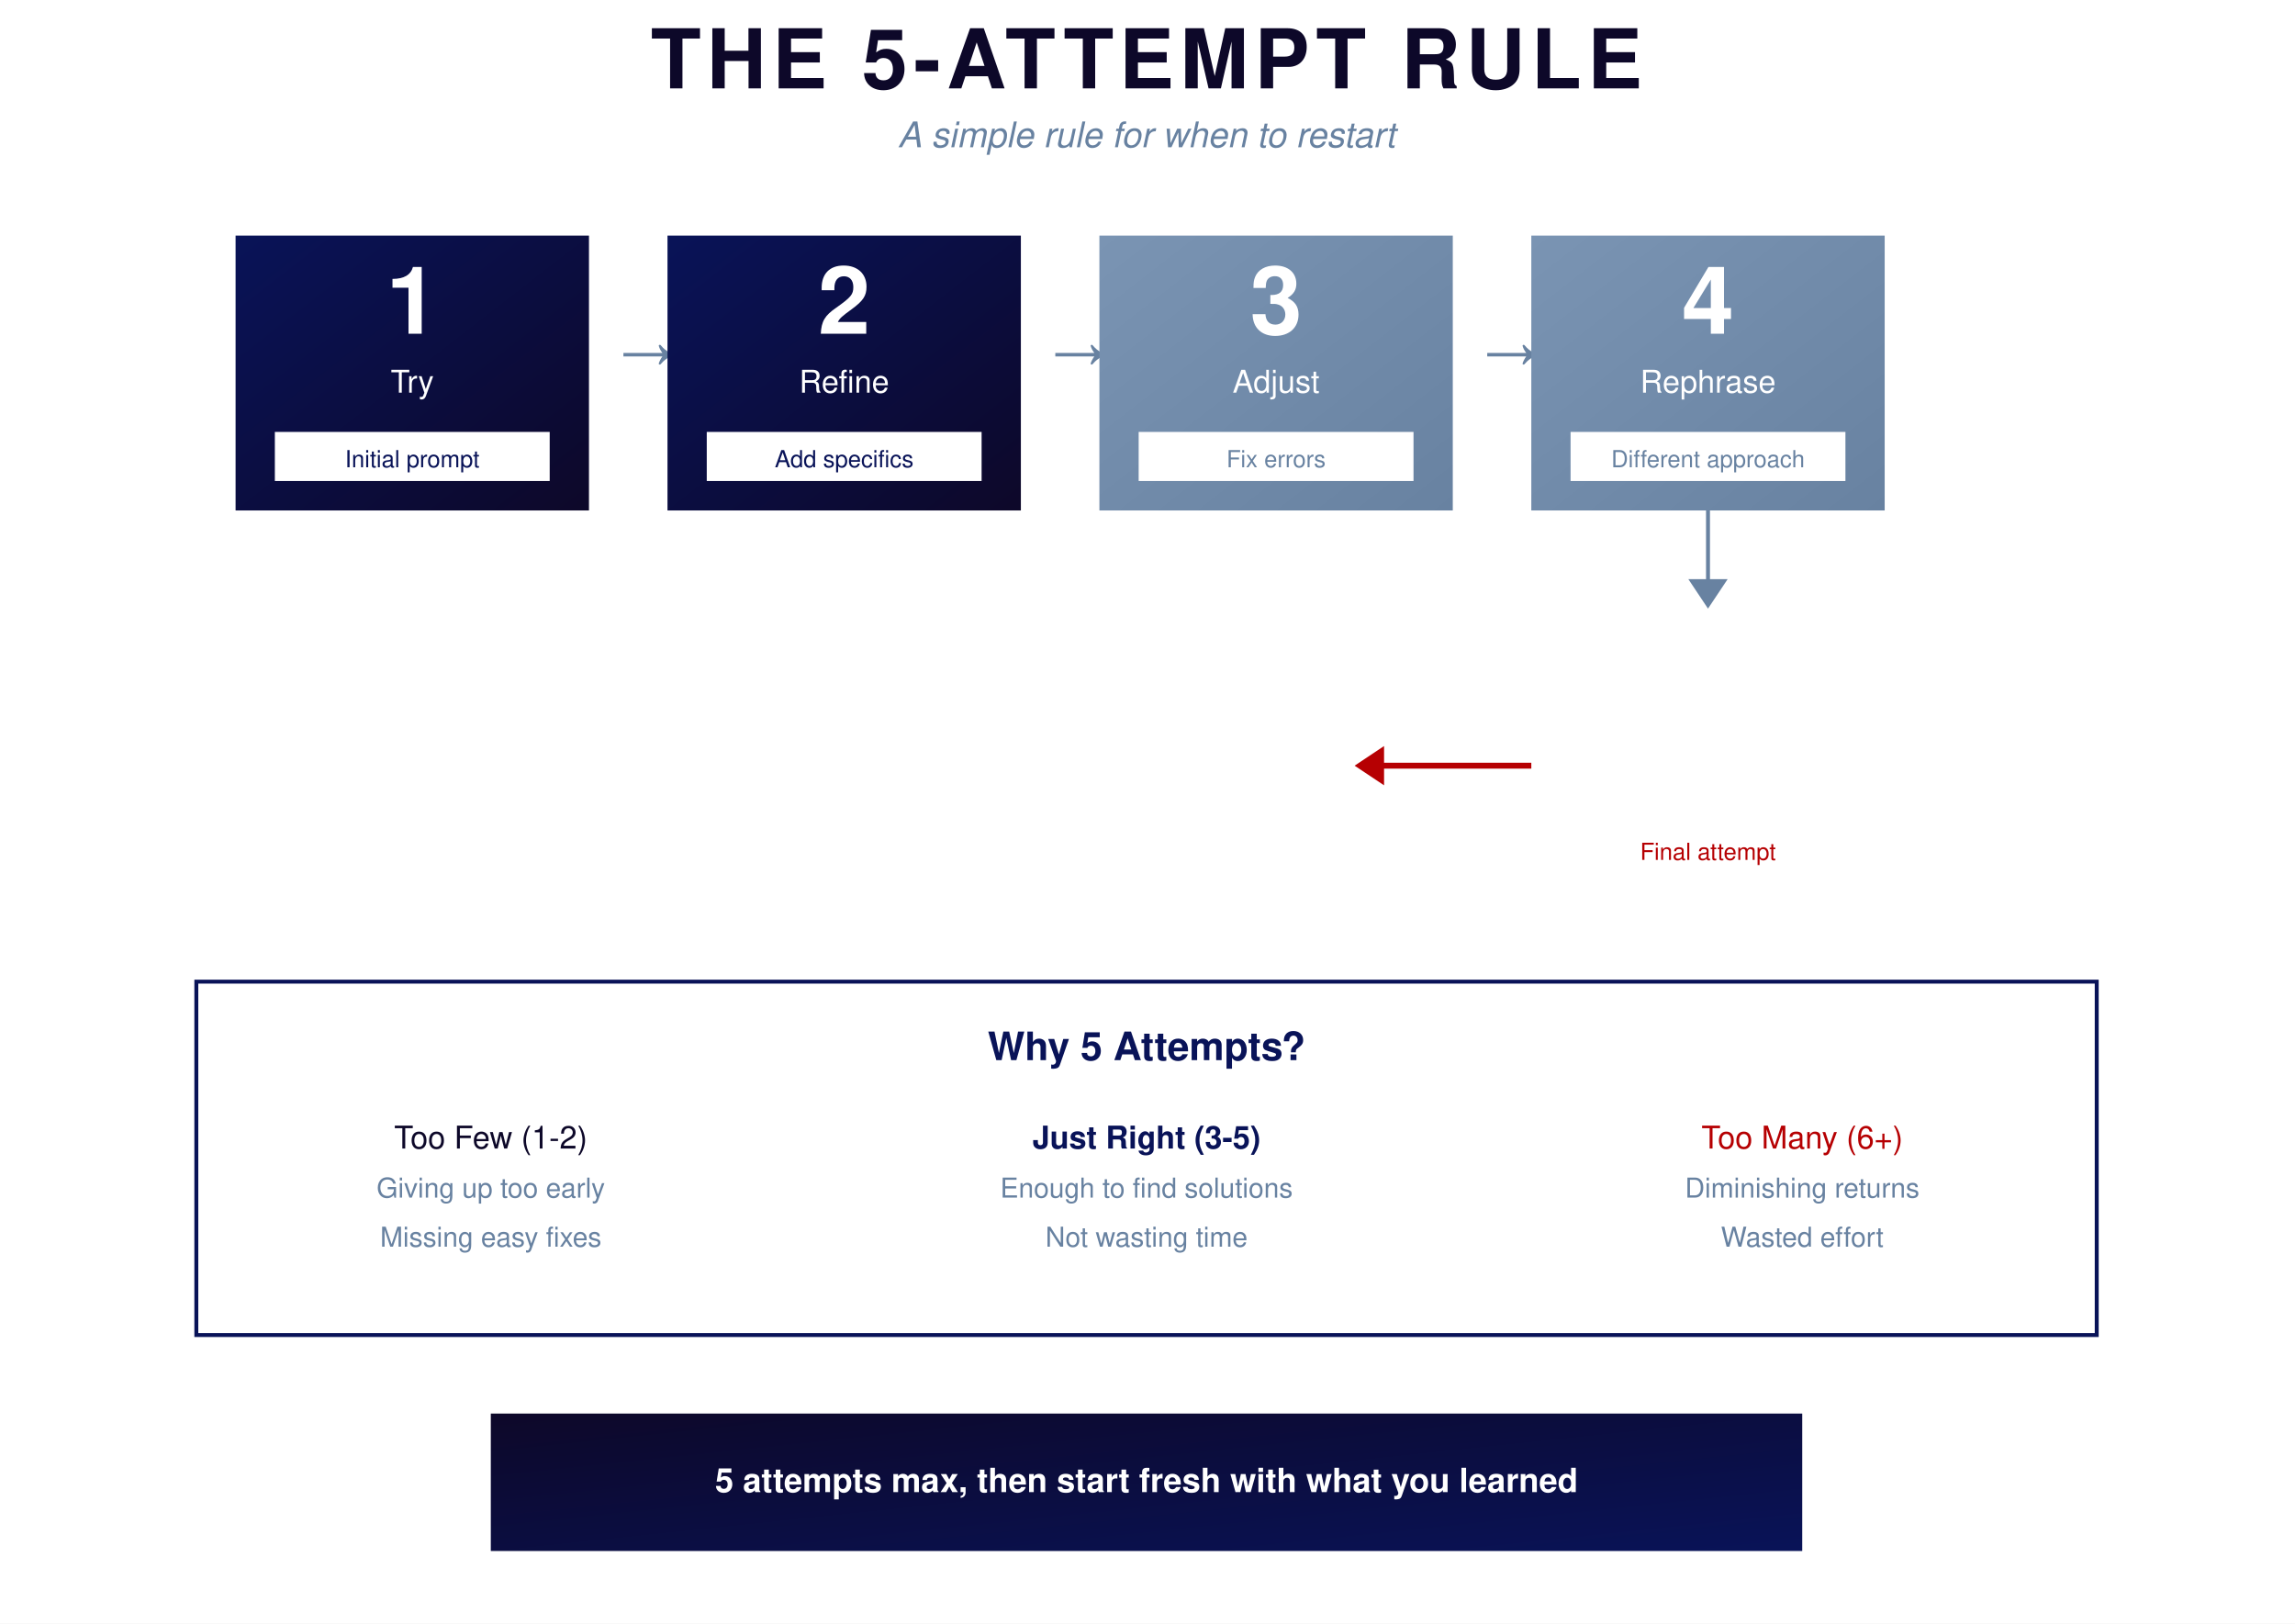
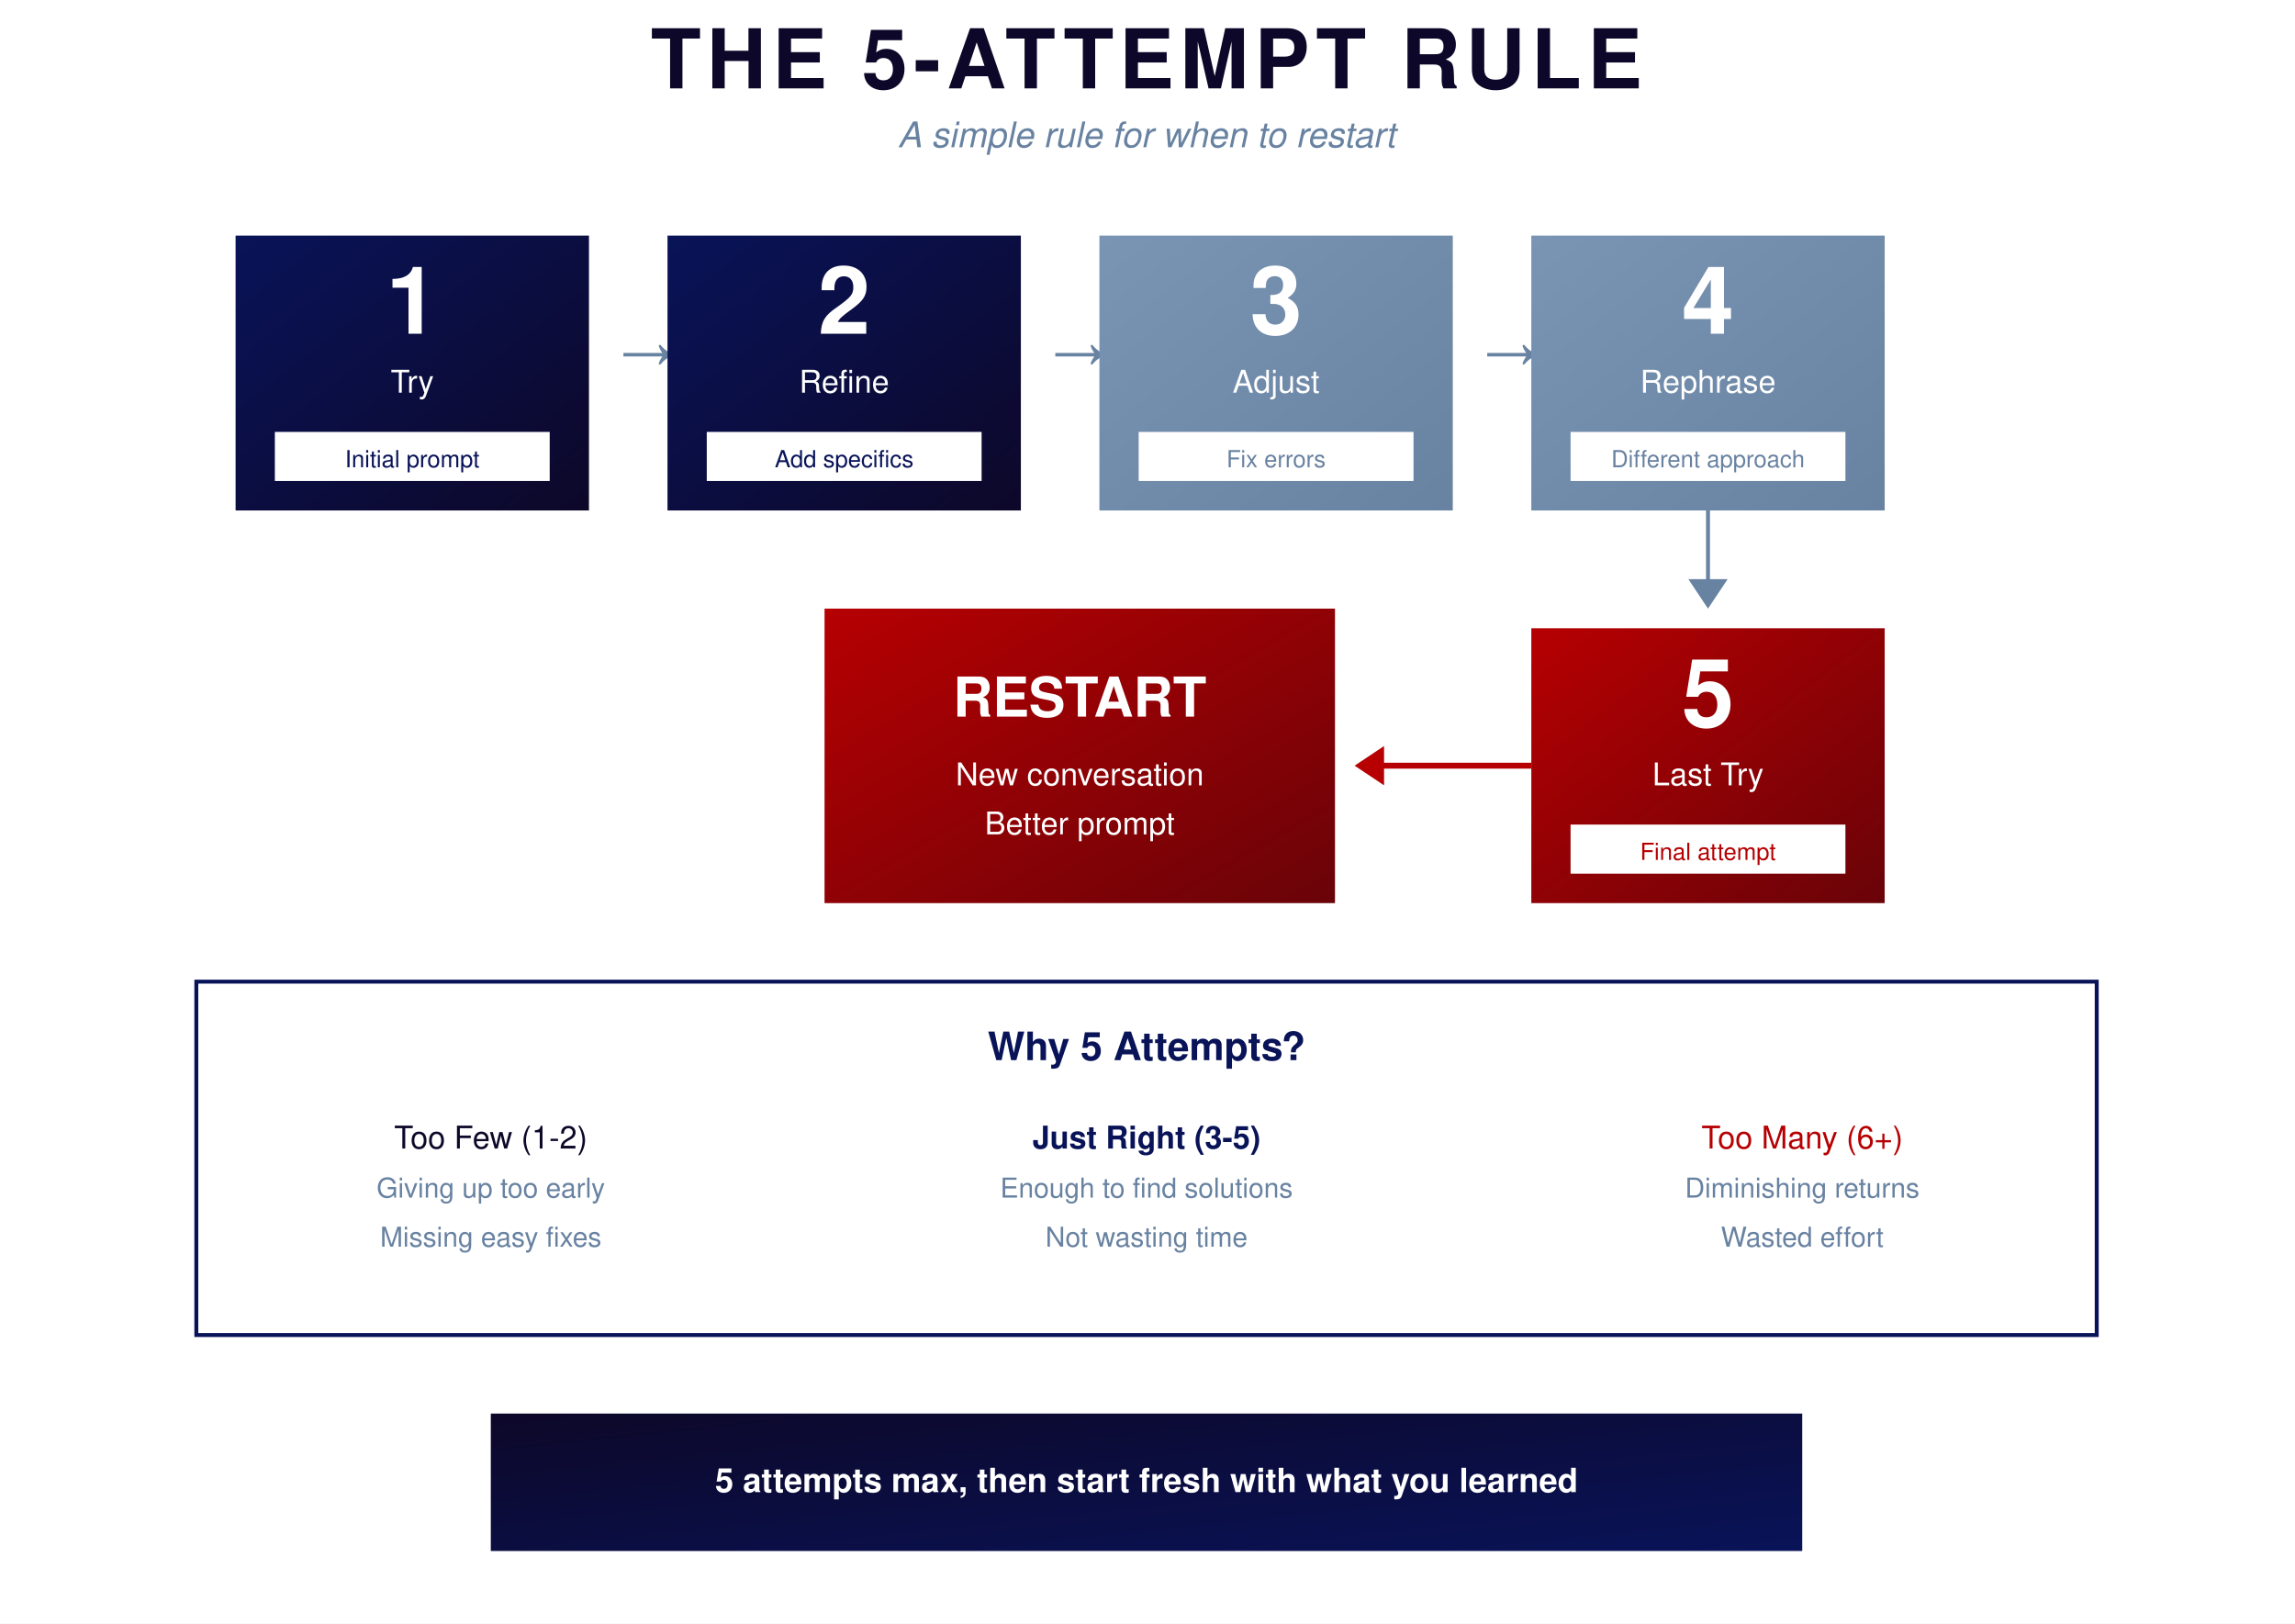
<svg xmlns="http://www.w3.org/2000/svg" viewBox="0 0 1169 827" width="1169" height="827">
  <defs>
    <linearGradient id="goodGreen" x1="0%" y1="0%" x2="100%" y2="100%">
      <stop offset="0%" style="stop-color:#0a7c42" />
      <stop offset="100%" style="stop-color:#065a2f" />
    </linearGradient>
    <linearGradient id="badRed" x1="0%" y1="0%" x2="100%" y2="100%">
      <stop offset="0%" style="stop-color:#b60002" />
      <stop offset="100%" style="stop-color:#690308" />
    </linearGradient>
    <linearGradient id="deepBlue" x1="0%" y1="0%" x2="100%" y2="100%">
      <stop offset="0%" style="stop-color:#091358" />
      <stop offset="100%" style="stop-color:#0d0829" />
    </linearGradient>
    <linearGradient id="aiPurple" x1="0%" y1="0%" x2="100%" y2="100%">
      <stop offset="0%" style="stop-color:#6b21a8" />
      <stop offset="100%" style="stop-color:#4c1d6d" />
    </linearGradient>
    <linearGradient id="steelBlue" x1="0%" y1="0%" x2="100%" y2="100%">
      <stop offset="0%" style="stop-color:#7a94b3" />
      <stop offset="100%" style="stop-color:#6882a1" />
    </linearGradient>
    <linearGradient id="darkNavy" x1="0%" y1="0%" x2="100%" y2="100%">
      <stop offset="0%" style="stop-color:#0d0829" />
      <stop offset="100%" style="stop-color:#091358" />
    </linearGradient>
  </defs>
  <rect width="1169" height="827" fill="#ffffff" />
  <text x="584" y="45" font-family="Helvetica, Arial, sans-serif" font-size="42" font-weight="bold" fill="#0d0829" text-anchor="middle" letter-spacing="3">THE 5-ATTEMPT RULE</text>
  <text x="584" y="75" font-family="Helvetica, Arial, sans-serif" font-size="18" fill="#6882a1" text-anchor="middle" font-style="italic">A simple rule for when to restart</text>
  <rect x="120" y="120" width="180" height="140" fill="url(#deepBlue)" />
  <text x="210" y="170" font-family="Helvetica, Arial, sans-serif" font-size="48" font-weight="bold" fill="#ffffff" text-anchor="middle">1</text>
  <text x="210" y="200" font-family="Helvetica, Arial, sans-serif" font-size="16" fill="#ffffff" text-anchor="middle">Try</text>
  <rect x="140" y="220" width="140" height="25" fill="#ffffff" />
  <text x="210" y="238" font-family="Helvetica, Arial, sans-serif" font-size="12" fill="#091358" text-anchor="middle">Initial prompt</text>
  <text x="315" y="190" font-family="Helvetica, Arial, sans-serif" font-size="30" fill="#6882a1">→</text>
  <rect x="340" y="120" width="180" height="140" fill="url(#deepBlue)" />
  <text x="430" y="170" font-family="Helvetica, Arial, sans-serif" font-size="48" font-weight="bold" fill="#ffffff" text-anchor="middle">2</text>
  <text x="430" y="200" font-family="Helvetica, Arial, sans-serif" font-size="16" fill="#ffffff" text-anchor="middle">Refine</text>
  <rect x="360" y="220" width="140" height="25" fill="#ffffff" />
  <text x="430" y="238" font-family="Helvetica, Arial, sans-serif" font-size="12" fill="#091358" text-anchor="middle">Add specifics</text>
  <text x="535" y="190" font-family="Helvetica, Arial, sans-serif" font-size="30" fill="#6882a1">→</text>
  <rect x="560" y="120" width="180" height="140" fill="url(#steelBlue)" />
  <text x="650" y="170" font-family="Helvetica, Arial, sans-serif" font-size="48" font-weight="bold" fill="#ffffff" text-anchor="middle">3</text>
  <text x="650" y="200" font-family="Helvetica, Arial, sans-serif" font-size="16" fill="#ffffff" text-anchor="middle">Adjust</text>
  <rect x="580" y="220" width="140" height="25" fill="#ffffff" />
  <text x="650" y="238" font-family="Helvetica, Arial, sans-serif" font-size="12" fill="#6882a1" text-anchor="middle">Fix errors</text>
  <text x="755" y="190" font-family="Helvetica, Arial, sans-serif" font-size="30" fill="#6882a1">→</text>
  <rect x="780" y="120" width="180" height="140" fill="url(#steelBlue)" />
  <text x="870" y="170" font-family="Helvetica, Arial, sans-serif" font-size="48" font-weight="bold" fill="#ffffff" text-anchor="middle">4</text>
  <text x="870" y="200" font-family="Helvetica, Arial, sans-serif" font-size="16" fill="#ffffff" text-anchor="middle">Rephrase</text>
  <rect x="800" y="220" width="140" height="25" fill="#ffffff" />
  <text x="870" y="238" font-family="Helvetica, Arial, sans-serif" font-size="12" fill="#6882a1" text-anchor="middle">Different approach</text>
  <line x1="870" y1="260" x2="870" y2="300" stroke="#6882a1" stroke-width="2" />
  <polygon points="870,310 860,295 880,295" fill="#6882a1" />
-   <rect x="780" y="320" width="180" height="140" fill="url(#brightRed)" />
+   <rect x="780" y="320" width="180" height="140" fill="url(#badRed)" />
  <text x="870" y="370" font-family="Helvetica, Arial, sans-serif" font-size="48" font-weight="bold" fill="#ffffff" text-anchor="middle">5</text>
  <text x="870" y="400" font-family="Helvetica, Arial, sans-serif" font-size="16" fill="#ffffff" text-anchor="middle">Last Try</text>
  <rect x="800" y="420" width="140" height="25" fill="#ffffff" />
  <text x="870" y="438" font-family="Helvetica, Arial, sans-serif" font-size="12" fill="#b60002" text-anchor="middle">Final attempt</text>
  <line x1="780" y1="390" x2="700" y2="390" stroke="#b60002" stroke-width="3" />
  <polygon points="690,390 705,380 705,400" fill="#b60002" />
-   <rect x="420" y="310" width="260" height="150" fill="url(#brightRed)" />
+   <rect x="420" y="310" width="260" height="150" fill="url(#badRed)" />
  <text x="550" y="365" font-family="Helvetica, Arial, sans-serif" font-size="28" font-weight="bold" fill="#ffffff" text-anchor="middle">RESTART</text>
  <text x="550" y="400" font-family="Helvetica, Arial, sans-serif" font-size="16" fill="#ffffff" text-anchor="middle">New conversation</text>
  <text x="550" y="425" font-family="Helvetica, Arial, sans-serif" font-size="16" fill="#ffffff" text-anchor="middle">Better prompt</text>
  <rect x="100" y="500" width="968" height="180" fill="#ffffff" stroke="#091358" stroke-width="2" />
  <text x="584" y="540" font-family="Helvetica, Arial, sans-serif" font-size="20" font-weight="bold" fill="#091358" text-anchor="middle">Why 5 Attempts?</text>
  <text x="250" y="585" font-family="Helvetica, Arial, sans-serif" font-size="16" fill="#0d0829" text-anchor="middle">Too Few (1-2)</text>
  <text x="250" y="610" font-family="Helvetica, Arial, sans-serif" font-size="14" fill="#6882a1" text-anchor="middle">Giving up too early</text>
  <text x="250" y="635" font-family="Helvetica, Arial, sans-serif" font-size="14" fill="#6882a1" text-anchor="middle">Missing easy fixes</text>
  <text x="584" y="585" font-family="Helvetica, Arial, sans-serif" font-size="16" fill="#091358" font-weight="bold" text-anchor="middle">Just Right (3-5)</text>
  <text x="584" y="610" font-family="Helvetica, Arial, sans-serif" font-size="14" fill="#6882a1" text-anchor="middle">Enough to find solutions</text>
  <text x="584" y="635" font-family="Helvetica, Arial, sans-serif" font-size="14" fill="#6882a1" text-anchor="middle">Not wasting time</text>
  <text x="918" y="585" font-family="Helvetica, Arial, sans-serif" font-size="16" fill="#b60002" text-anchor="middle">Too Many (6+)</text>
  <text x="918" y="610" font-family="Helvetica, Arial, sans-serif" font-size="14" fill="#6882a1" text-anchor="middle">Diminishing returns</text>
  <text x="918" y="635" font-family="Helvetica, Arial, sans-serif" font-size="14" fill="#6882a1" text-anchor="middle">Wasted effort</text>
  <rect x="250" y="720" width="668" height="70" fill="url(#darkNavy)" />
  <text x="584" y="760" font-family="Helvetica, Arial, sans-serif" font-size="17" font-weight="bold" fill="#ffffff" text-anchor="middle">5 attempts max, then start fresh with what you learned</text>
</svg>
